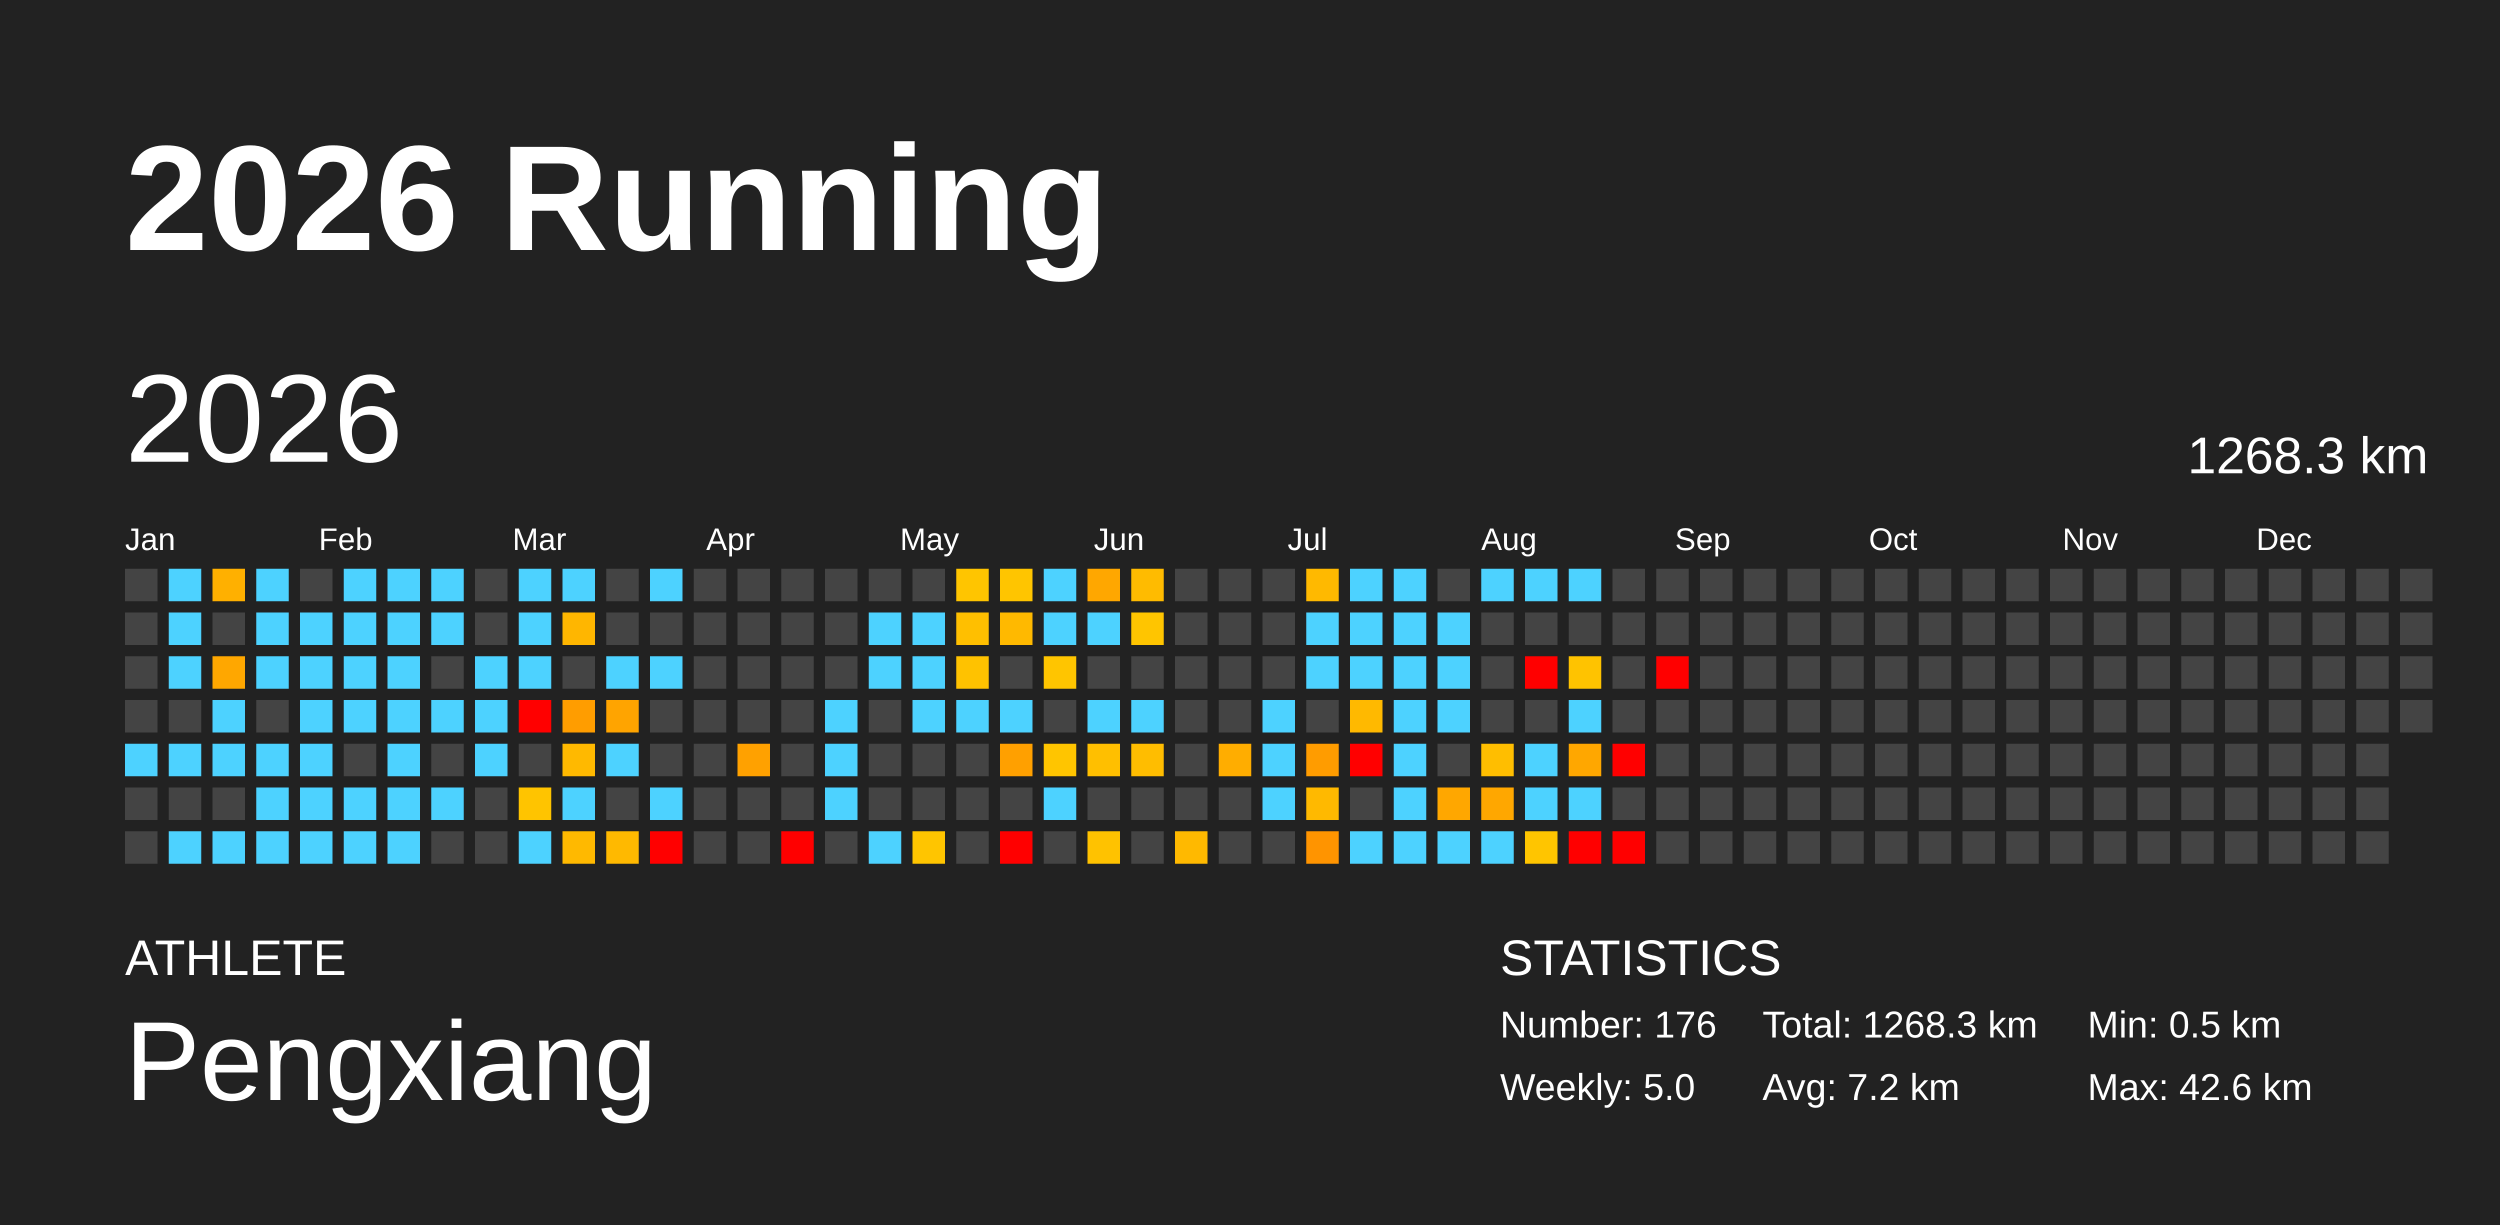
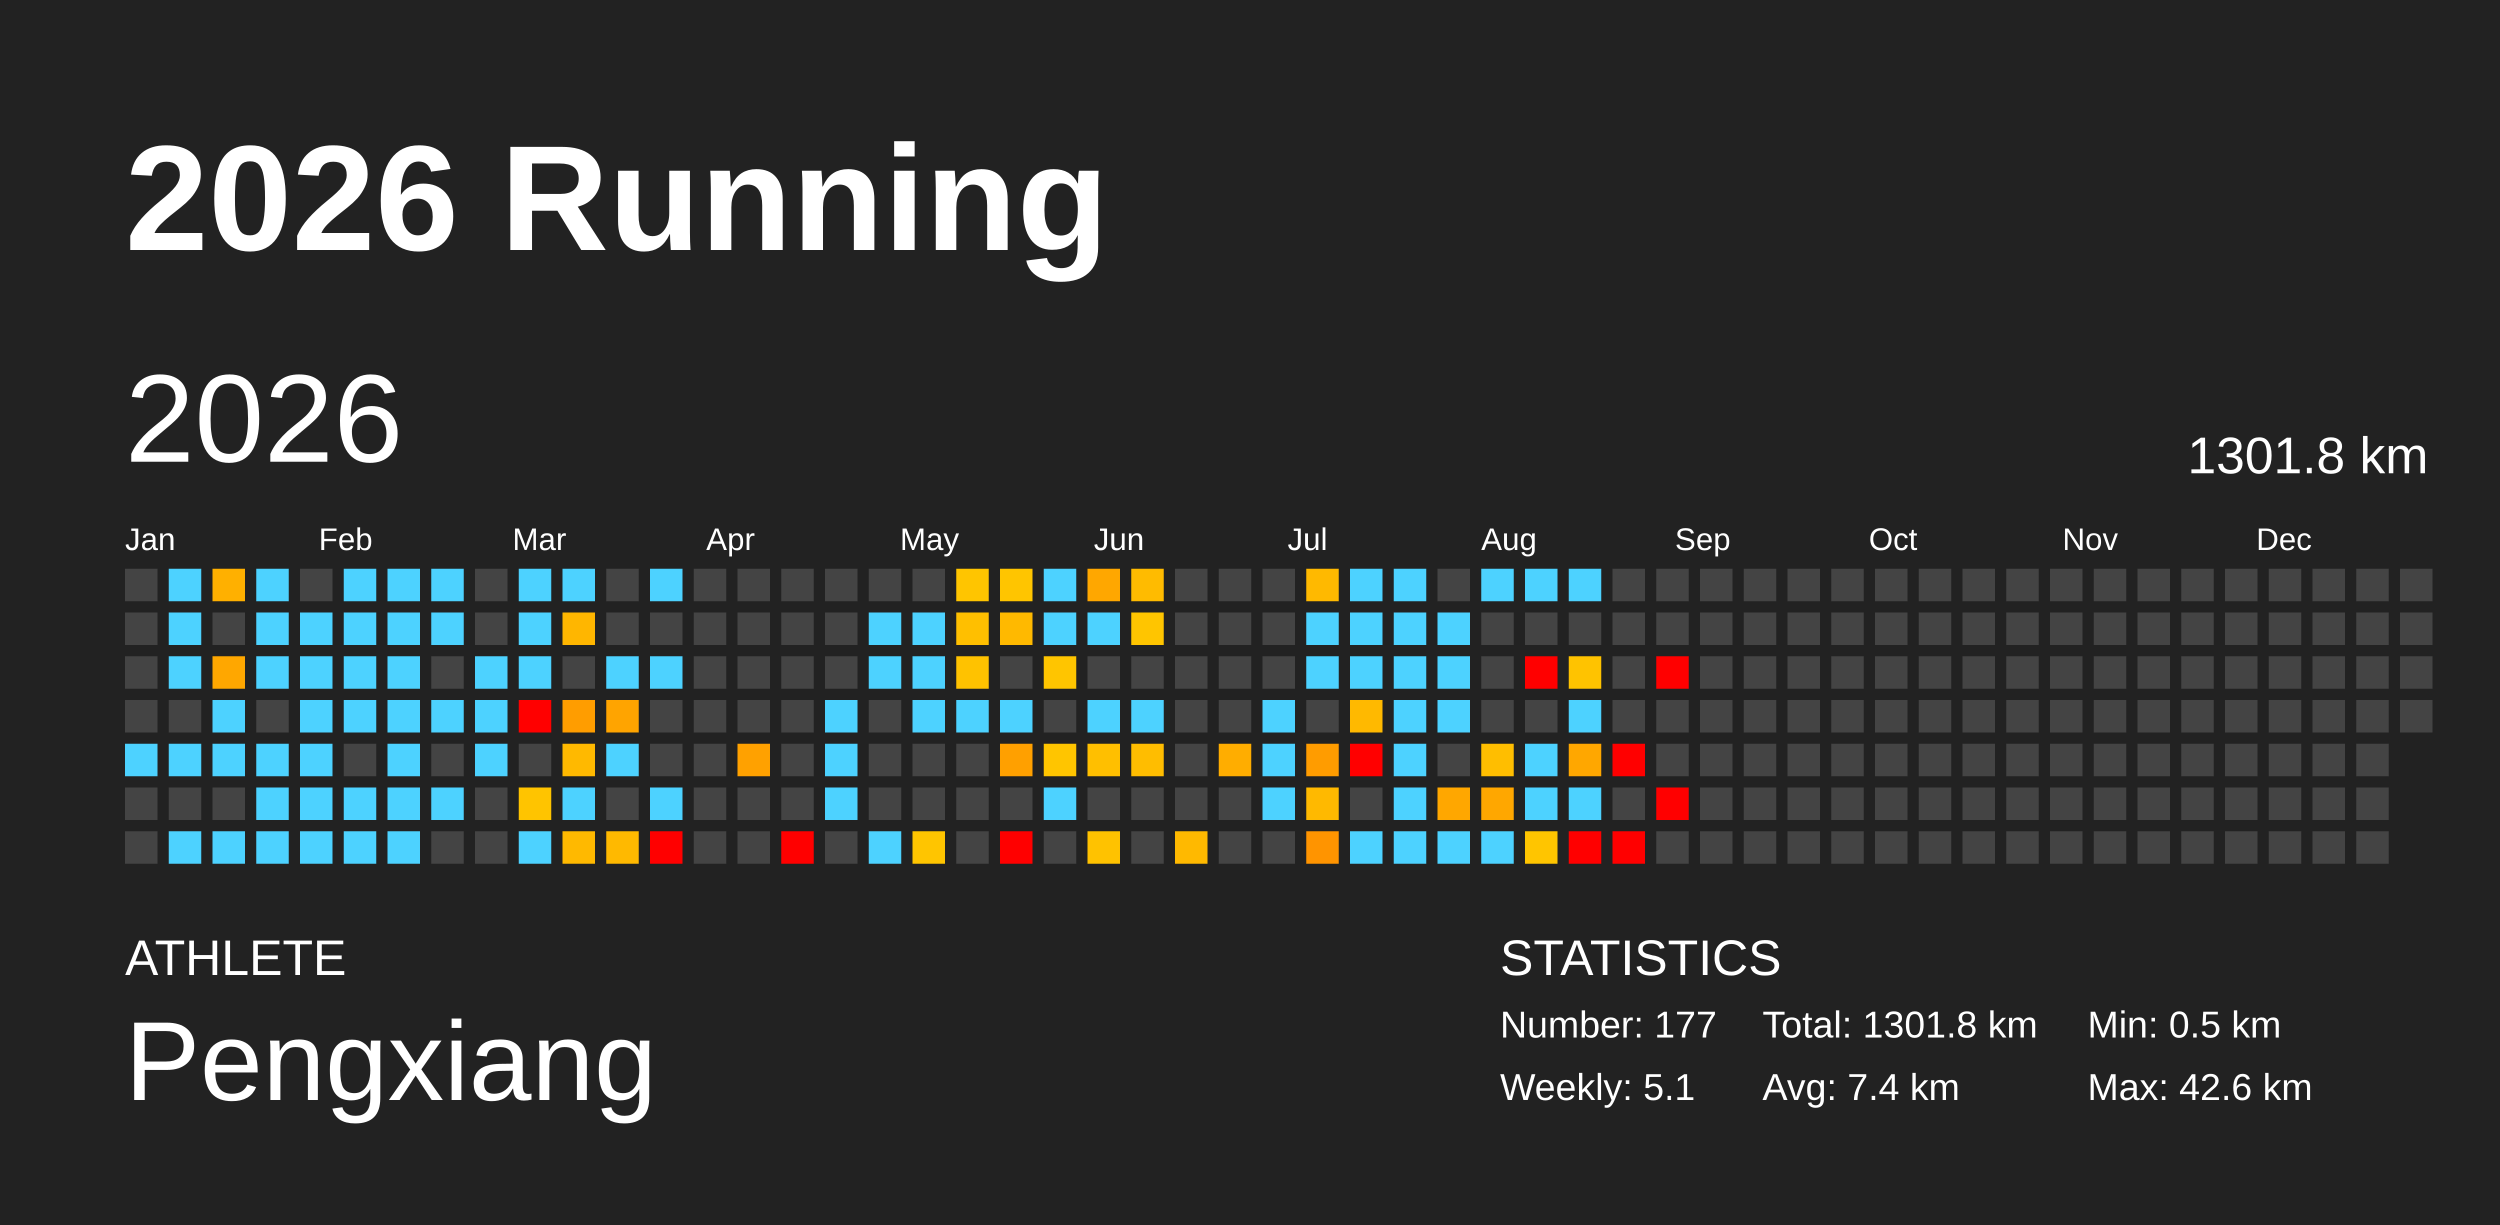
<svg xmlns="http://www.w3.org/2000/svg" baseProfile="full" height="98mm" version="1.1" viewBox="0,0,200,98" width="200mm">
  <defs />
  <rect fill="#222222" height="98" width="200" x="0" y="0" />
  <text fill="#FFFFFF" style="font-size:12px; font-family:Arial; font-weight:bold;" x="10" y="20">2026 Running</text>
  <text fill="#FFFFFF" style="font-size:4px; font-family:Arial" x="10" y="78">ATHLETE</text>
  <text fill="#FFFFFF" style="font-size:9px; font-family:Arial" x="10" y="88">Pengxiang</text>
  <text fill="#FFFFFF" style="font-size:4px; font-family:Arial" x="120" y="78">STATISTICS</text>
-   <text fill="#FFFFFF" style="font-size:3px; font-family:Arial" x="120" y="83">Number: 176</text>
-   <text fill="#FFFFFF" style="font-size:3px; font-family:Arial" x="120" y="88">Weekly: 5.0</text>
-   <text fill="#FFFFFF" style="font-size:3px; font-family:Arial" x="141" y="83">Total: 1268.3 km</text>
-   <text fill="#FFFFFF" style="font-size:3px; font-family:Arial" x="141" y="88">Avg: 7.2 km</text>
+   <text fill="#FFFFFF" style="font-size:3px; font-family:Arial" x="120" y="83">Number: 177</text>
+   <text fill="#FFFFFF" style="font-size:3px; font-family:Arial" x="120" y="88">Weekly: 5.1</text>
+   <text fill="#FFFFFF" style="font-size:3px; font-family:Arial" x="141" y="83">Total: 1301.8 km</text>
+   <text fill="#FFFFFF" style="font-size:3px; font-family:Arial" x="141" y="88">Avg: 7.4 km</text>
  <text fill="#FFFFFF" style="font-size:3px; font-family:Arial" x="167" y="83">Min: 0.5 km</text>
  <text fill="#FFFFFF" style="font-size:3px; font-family:Arial" x="167" y="88">Max: 42.6 km</text>
  <text dominant-baseline="hanging" fill="#FFFFFF" style="font-size:10.0px; font-family:Arial;" x="10" y="30">2026</text>
-   <text dominant-baseline="hanging" fill="#FFFFFF" style="font-size:4.125px; font-family:Arial;" x="175" y="35">1268.3 km</text>
+   <text dominant-baseline="hanging" fill="#FFFFFF" style="font-size:4.125px; font-family:Arial;" x="175" y="35">1301.8 km</text>
  <text fill="#FFFFFF" style="font-size:2.5px; font-family:Arial" x="10.0" y="44">Jan</text>
  <text fill="#FFFFFF" style="font-size:2.5px; font-family:Arial" x="25.5" y="44">Feb</text>
  <text fill="#FFFFFF" style="font-size:2.5px; font-family:Arial" x="41.0" y="44">Mar</text>
  <text fill="#FFFFFF" style="font-size:2.5px; font-family:Arial" x="56.5" y="44">Apr</text>
  <text fill="#FFFFFF" style="font-size:2.5px; font-family:Arial" x="72.0" y="44">May</text>
  <text fill="#FFFFFF" style="font-size:2.5px; font-family:Arial" x="87.5" y="44">Jun</text>
  <text fill="#FFFFFF" style="font-size:2.5px; font-family:Arial" x="103.0" y="44">Jul</text>
  <text fill="#FFFFFF" style="font-size:2.5px; font-family:Arial" x="118.5" y="44">Aug</text>
  <text fill="#FFFFFF" style="font-size:2.5px; font-family:Arial" x="134.0" y="44">Sep</text>
  <text fill="#FFFFFF" style="font-size:2.5px; font-family:Arial" x="149.5" y="44">Oct</text>
  <text fill="#FFFFFF" style="font-size:2.5px; font-family:Arial" x="165.0" y="44">Nov</text>
  <text fill="#FFFFFF" style="font-size:2.5px; font-family:Arial" x="180.5" y="44">Dec</text>
  <rect fill="#444444" height="2.6" width="2.6" x="10.0" y="45.5" />
  <rect fill="#444444" height="2.6" width="2.6" x="10.0" y="49.0" />
  <rect fill="#444444" height="2.6" width="2.6" x="10.0" y="52.5" />
  <rect fill="#444444" height="2.6" width="2.6" x="10.0" y="56.0" />
  <rect fill="#4dd2ff" height="2.6" width="2.6" x="10.0" y="59.5" />
  <rect fill="#444444" height="2.6" width="2.6" x="10.0" y="63.0" />
  <rect fill="#444444" height="2.6" width="2.6" x="10.0" y="66.5" />
  <rect fill="#4dd2ff" height="2.6" width="2.6" x="13.5" y="45.5" />
  <rect fill="#4dd2ff" height="2.6" width="2.6" x="13.5" y="49.0" />
  <rect fill="#4dd2ff" height="2.6" width="2.6" x="13.5" y="52.5" />
  <rect fill="#444444" height="2.6" width="2.6" x="13.5" y="56.0" />
  <rect fill="#4dd2ff" height="2.6" width="2.6" x="13.5" y="59.5" />
  <rect fill="#444444" height="2.6" width="2.6" x="13.5" y="63.0" />
  <rect fill="#4dd2ff" height="2.6" width="2.6" x="13.5" y="66.5" />
  <rect fill="#ffb000" height="2.6" width="2.6" x="17.0" y="45.5" />
  <rect fill="#444444" height="2.6" width="2.6" x="17.0" y="49.0" />
  <rect fill="#ffa700" height="2.6" width="2.6" x="17.0" y="52.5" />
  <rect fill="#4dd2ff" height="2.6" width="2.6" x="17.0" y="56.0" />
  <rect fill="#4dd2ff" height="2.6" width="2.6" x="17.0" y="59.5" />
  <rect fill="#444444" height="2.6" width="2.6" x="17.0" y="63.0" />
  <rect fill="#4dd2ff" height="2.6" width="2.6" x="17.0" y="66.5" />
  <rect fill="#4dd2ff" height="2.6" width="2.6" x="20.5" y="45.5" />
  <rect fill="#4dd2ff" height="2.6" width="2.6" x="20.5" y="49.0" />
  <rect fill="#4dd2ff" height="2.6" width="2.6" x="20.5" y="52.5" />
  <rect fill="#444444" height="2.6" width="2.6" x="20.5" y="56.0" />
  <rect fill="#4dd2ff" height="2.6" width="2.6" x="20.5" y="59.5" />
  <rect fill="#4dd2ff" height="2.6" width="2.6" x="20.5" y="63.0" />
  <rect fill="#4dd2ff" height="2.6" width="2.6" x="20.5" y="66.5" />
  <rect fill="#444444" height="2.6" width="2.6" x="24.0" y="45.5" />
  <rect fill="#4dd2ff" height="2.6" width="2.6" x="24.0" y="49.0" />
  <rect fill="#4dd2ff" height="2.6" width="2.6" x="24.0" y="52.5" />
  <rect fill="#4dd2ff" height="2.6" width="2.6" x="24.0" y="56.0" />
  <rect fill="#4dd2ff" height="2.6" width="2.6" x="24.0" y="59.5" />
  <rect fill="#4dd2ff" height="2.6" width="2.6" x="24.0" y="63.0" />
  <rect fill="#4dd2ff" height="2.6" width="2.6" x="24.0" y="66.5" />
  <rect fill="#4dd2ff" height="2.6" width="2.6" x="27.5" y="45.5" />
  <rect fill="#4dd2ff" height="2.6" width="2.6" x="27.5" y="49.0" />
  <rect fill="#4dd2ff" height="2.6" width="2.6" x="27.5" y="52.5" />
  <rect fill="#4dd2ff" height="2.6" width="2.6" x="27.5" y="56.0" />
  <rect fill="#444444" height="2.6" width="2.6" x="27.5" y="59.5" />
  <rect fill="#4dd2ff" height="2.6" width="2.6" x="27.5" y="63.0" />
  <rect fill="#4dd2ff" height="2.6" width="2.6" x="27.5" y="66.5" />
  <rect fill="#4dd2ff" height="2.6" width="2.6" x="31.0" y="45.5" />
  <rect fill="#4dd2ff" height="2.6" width="2.6" x="31.0" y="49.0" />
  <rect fill="#4dd2ff" height="2.6" width="2.6" x="31.0" y="52.5" />
  <rect fill="#4dd2ff" height="2.6" width="2.6" x="31.0" y="56.0" />
  <rect fill="#4dd2ff" height="2.6" width="2.6" x="31.0" y="59.5" />
  <rect fill="#4dd2ff" height="2.6" width="2.6" x="31.0" y="63.0" />
  <rect fill="#4dd2ff" height="2.6" width="2.6" x="31.0" y="66.5" />
  <rect fill="#4dd2ff" height="2.6" width="2.6" x="34.5" y="45.5" />
  <rect fill="#4dd2ff" height="2.6" width="2.6" x="34.5" y="49.0" />
  <rect fill="#444444" height="2.6" width="2.6" x="34.5" y="52.5" />
  <rect fill="#4dd2ff" height="2.6" width="2.6" x="34.5" y="56.0" />
  <rect fill="#444444" height="2.6" width="2.6" x="34.5" y="59.5" />
  <rect fill="#4dd2ff" height="2.6" width="2.6" x="34.5" y="63.0" />
  <rect fill="#444444" height="2.6" width="2.6" x="34.5" y="66.5" />
  <rect fill="#444444" height="2.6" width="2.6" x="38.0" y="45.5" />
  <rect fill="#444444" height="2.6" width="2.6" x="38.0" y="49.0" />
  <rect fill="#4dd2ff" height="2.6" width="2.6" x="38.0" y="52.5" />
  <rect fill="#4dd2ff" height="2.6" width="2.6" x="38.0" y="56.0" />
  <rect fill="#4dd2ff" height="2.6" width="2.6" x="38.0" y="59.5" />
  <rect fill="#444444" height="2.6" width="2.6" x="38.0" y="63.0" />
  <rect fill="#444444" height="2.6" width="2.6" x="38.0" y="66.5" />
  <rect fill="#4dd2ff" height="2.6" width="2.6" x="41.5" y="45.5" />
  <rect fill="#4dd2ff" height="2.6" width="2.6" x="41.5" y="49.0" />
  <rect fill="#4dd2ff" height="2.6" width="2.6" x="41.5" y="52.5" />
  <rect fill="red" height="2.6" width="2.6" x="41.5" y="56.0" />
  <rect fill="#444444" height="2.6" width="2.6" x="41.5" y="59.5" />
  <rect fill="#ffc400" height="2.6" width="2.6" x="41.5" y="63.0" />
  <rect fill="#4dd2ff" height="2.6" width="2.6" x="41.5" y="66.5" />
  <rect fill="#4dd2ff" height="2.6" width="2.6" x="45.0" y="45.5" />
  <rect fill="#ffb600" height="2.6" width="2.6" x="45.0" y="49.0" />
  <rect fill="#444444" height="2.6" width="2.6" x="45.0" y="52.5" />
  <rect fill="#ff9d00" height="2.6" width="2.6" x="45.0" y="56.0" />
  <rect fill="#ffb900" height="2.6" width="2.6" x="45.0" y="59.5" />
  <rect fill="#4dd2ff" height="2.6" width="2.6" x="45.0" y="63.0" />
  <rect fill="#ffb900" height="2.6" width="2.6" x="45.0" y="66.5" />
  <rect fill="#444444" height="2.6" width="2.6" x="48.5" y="45.5" />
  <rect fill="#444444" height="2.6" width="2.6" x="48.5" y="49.0" />
  <rect fill="#4dd2ff" height="2.6" width="2.6" x="48.5" y="52.5" />
  <rect fill="#ffa400" height="2.6" width="2.6" x="48.5" y="56.0" />
  <rect fill="#4dd2ff" height="2.6" width="2.6" x="48.5" y="59.5" />
  <rect fill="#444444" height="2.6" width="2.6" x="48.5" y="63.0" />
  <rect fill="#ffb900" height="2.6" width="2.6" x="48.5" y="66.5" />
  <rect fill="#4dd2ff" height="2.6" width="2.6" x="52.0" y="45.5" />
  <rect fill="#444444" height="2.6" width="2.6" x="52.0" y="49.0" />
  <rect fill="#4dd2ff" height="2.6" width="2.6" x="52.0" y="52.5" />
  <rect fill="#444444" height="2.6" width="2.6" x="52.0" y="56.0" />
  <rect fill="#444444" height="2.6" width="2.6" x="52.0" y="59.5" />
  <rect fill="#4dd2ff" height="2.6" width="2.6" x="52.0" y="63.0" />
  <rect fill="red" height="2.6" width="2.6" x="52.0" y="66.5" />
  <rect fill="#444444" height="2.6" width="2.6" x="55.5" y="45.5" />
  <rect fill="#444444" height="2.6" width="2.6" x="55.5" y="49.0" />
  <rect fill="#444444" height="2.6" width="2.6" x="55.5" y="52.5" />
  <rect fill="#444444" height="2.6" width="2.6" x="55.5" y="56.0" />
  <rect fill="#444444" height="2.6" width="2.6" x="55.5" y="59.5" />
  <rect fill="#444444" height="2.6" width="2.6" x="55.5" y="63.0" />
  <rect fill="#444444" height="2.6" width="2.6" x="55.5" y="66.5" />
  <rect fill="#444444" height="2.6" width="2.6" x="59.0" y="45.5" />
  <rect fill="#444444" height="2.6" width="2.6" x="59.0" y="49.0" />
  <rect fill="#444444" height="2.6" width="2.6" x="59.0" y="52.5" />
  <rect fill="#444444" height="2.6" width="2.6" x="59.0" y="56.0" />
  <rect fill="#ffa100" height="2.6" width="2.6" x="59.0" y="59.5" />
  <rect fill="#444444" height="2.6" width="2.6" x="59.0" y="63.0" />
  <rect fill="#444444" height="2.6" width="2.6" x="59.0" y="66.5" />
  <rect fill="#444444" height="2.6" width="2.6" x="62.5" y="45.5" />
  <rect fill="#444444" height="2.6" width="2.6" x="62.5" y="49.0" />
  <rect fill="#444444" height="2.6" width="2.6" x="62.5" y="52.5" />
  <rect fill="#444444" height="2.6" width="2.6" x="62.5" y="56.0" />
  <rect fill="#444444" height="2.6" width="2.6" x="62.5" y="59.5" />
  <rect fill="#444444" height="2.6" width="2.6" x="62.5" y="63.0" />
  <rect fill="red" height="2.6" width="2.6" x="62.5" y="66.5" />
  <rect fill="#444444" height="2.6" width="2.6" x="66.0" y="45.5" />
  <rect fill="#444444" height="2.6" width="2.6" x="66.0" y="49.0" />
  <rect fill="#444444" height="2.6" width="2.6" x="66.0" y="52.5" />
  <rect fill="#4dd2ff" height="2.6" width="2.6" x="66.0" y="56.0" />
  <rect fill="#4dd2ff" height="2.6" width="2.6" x="66.0" y="59.5" />
  <rect fill="#4dd2ff" height="2.6" width="2.6" x="66.0" y="63.0" />
  <rect fill="#444444" height="2.6" width="2.6" x="66.0" y="66.5" />
  <rect fill="#444444" height="2.6" width="2.6" x="69.5" y="45.5" />
  <rect fill="#4dd2ff" height="2.6" width="2.6" x="69.5" y="49.0" />
  <rect fill="#4dd2ff" height="2.6" width="2.6" x="69.5" y="52.5" />
  <rect fill="#444444" height="2.6" width="2.6" x="69.5" y="56.0" />
  <rect fill="#444444" height="2.6" width="2.6" x="69.5" y="59.5" />
  <rect fill="#444444" height="2.6" width="2.6" x="69.5" y="63.0" />
  <rect fill="#4dd2ff" height="2.6" width="2.6" x="69.5" y="66.5" />
  <rect fill="#444444" height="2.6" width="2.6" x="73.0" y="45.5" />
  <rect fill="#4dd2ff" height="2.6" width="2.6" x="73.0" y="49.0" />
  <rect fill="#4dd2ff" height="2.6" width="2.6" x="73.0" y="52.5" />
  <rect fill="#4dd2ff" height="2.6" width="2.6" x="73.0" y="56.0" />
  <rect fill="#444444" height="2.6" width="2.6" x="73.0" y="59.5" />
  <rect fill="#444444" height="2.6" width="2.6" x="73.0" y="63.0" />
  <rect fill="#ffc500" height="2.6" width="2.6" x="73.0" y="66.5" />
  <rect fill="#ffc500" height="2.6" width="2.6" x="76.5" y="45.5" />
  <rect fill="#ffbf00" height="2.6" width="2.6" x="76.5" y="49.0" />
  <rect fill="#ffc200" height="2.6" width="2.6" x="76.5" y="52.5" />
  <rect fill="#4dd2ff" height="2.6" width="2.6" x="76.5" y="56.0" />
  <rect fill="#444444" height="2.6" width="2.6" x="76.5" y="59.5" />
  <rect fill="#444444" height="2.6" width="2.6" x="76.5" y="63.0" />
  <rect fill="#444444" height="2.6" width="2.6" x="76.5" y="66.5" />
  <rect fill="#ffc500" height="2.6" width="2.6" x="80.0" y="45.5" />
  <rect fill="#ffb900" height="2.6" width="2.6" x="80.0" y="49.0" />
  <rect fill="#444444" height="2.6" width="2.6" x="80.0" y="52.5" />
  <rect fill="#4dd2ff" height="2.6" width="2.6" x="80.0" y="56.0" />
  <rect fill="#ffa000" height="2.6" width="2.6" x="80.0" y="59.5" />
  <rect fill="#444444" height="2.6" width="2.6" x="80.0" y="63.0" />
  <rect fill="red" height="2.6" width="2.6" x="80.0" y="66.5" />
  <rect fill="#4dd2ff" height="2.6" width="2.6" x="83.5" y="45.5" />
  <rect fill="#4dd2ff" height="2.6" width="2.6" x="83.5" y="49.0" />
  <rect fill="#ffc500" height="2.6" width="2.6" x="83.5" y="52.5" />
  <rect fill="#444444" height="2.6" width="2.6" x="83.5" y="56.0" />
  <rect fill="#ffc500" height="2.6" width="2.6" x="83.5" y="59.5" />
  <rect fill="#4dd2ff" height="2.6" width="2.6" x="83.5" y="63.0" />
  <rect fill="#444444" height="2.6" width="2.6" x="83.5" y="66.5" />
  <rect fill="#ffa700" height="2.6" width="2.6" x="87.0" y="45.5" />
  <rect fill="#4dd2ff" height="2.6" width="2.6" x="87.0" y="49.0" />
  <rect fill="#444444" height="2.6" width="2.6" x="87.0" y="52.5" />
  <rect fill="#4dd2ff" height="2.6" width="2.6" x="87.0" y="56.0" />
  <rect fill="#ffbf00" height="2.6" width="2.6" x="87.0" y="59.5" />
  <rect fill="#444444" height="2.6" width="2.6" x="87.0" y="63.0" />
  <rect fill="#ffc200" height="2.6" width="2.6" x="87.0" y="66.5" />
  <rect fill="#ffbb00" height="2.6" width="2.6" x="90.5" y="45.5" />
  <rect fill="#ffc500" height="2.6" width="2.6" x="90.5" y="49.0" />
  <rect fill="#444444" height="2.6" width="2.6" x="90.5" y="52.5" />
  <rect fill="#4dd2ff" height="2.6" width="2.6" x="90.5" y="56.0" />
  <rect fill="#ffbd00" height="2.6" width="2.6" x="90.5" y="59.5" />
  <rect fill="#444444" height="2.6" width="2.6" x="90.5" y="63.0" />
  <rect fill="#444444" height="2.6" width="2.6" x="90.5" y="66.5" />
  <rect fill="#444444" height="2.6" width="2.6" x="94.0" y="45.5" />
  <rect fill="#444444" height="2.6" width="2.6" x="94.0" y="49.0" />
  <rect fill="#444444" height="2.6" width="2.6" x="94.0" y="52.5" />
  <rect fill="#444444" height="2.6" width="2.6" x="94.0" y="56.0" />
  <rect fill="#444444" height="2.6" width="2.6" x="94.0" y="59.5" />
  <rect fill="#444444" height="2.6" width="2.6" x="94.0" y="63.0" />
  <rect fill="#ffb900" height="2.6" width="2.6" x="94.0" y="66.5" />
  <rect fill="#444444" height="2.6" width="2.6" x="97.5" y="45.5" />
  <rect fill="#444444" height="2.6" width="2.6" x="97.5" y="49.0" />
  <rect fill="#444444" height="2.6" width="2.6" x="97.5" y="52.5" />
  <rect fill="#444444" height="2.6" width="2.6" x="97.5" y="56.0" />
  <rect fill="#ffad00" height="2.6" width="2.6" x="97.5" y="59.5" />
  <rect fill="#444444" height="2.6" width="2.6" x="97.5" y="63.0" />
  <rect fill="#444444" height="2.6" width="2.6" x="97.5" y="66.5" />
  <rect fill="#444444" height="2.6" width="2.6" x="101.0" y="45.5" />
  <rect fill="#444444" height="2.6" width="2.6" x="101.0" y="49.0" />
  <rect fill="#444444" height="2.6" width="2.6" x="101.0" y="52.5" />
  <rect fill="#4dd2ff" height="2.6" width="2.6" x="101.0" y="56.0" />
  <rect fill="#4dd2ff" height="2.6" width="2.6" x="101.0" y="59.5" />
  <rect fill="#4dd2ff" height="2.6" width="2.6" x="101.0" y="63.0" />
  <rect fill="#444444" height="2.6" width="2.6" x="101.0" y="66.5" />
  <rect fill="#ffb900" height="2.6" width="2.6" x="104.5" y="45.5" />
  <rect fill="#4dd2ff" height="2.6" width="2.6" x="104.5" y="49.0" />
  <rect fill="#4dd2ff" height="2.6" width="2.6" x="104.5" y="52.5" />
  <rect fill="#444444" height="2.6" width="2.6" x="104.5" y="56.0" />
  <rect fill="#ff9c00" height="2.6" width="2.6" x="104.5" y="59.5" />
  <rect fill="#ffb900" height="2.6" width="2.6" x="104.5" y="63.0" />
  <rect fill="#ff9400" height="2.6" width="2.6" x="104.5" y="66.5" />
  <rect fill="#4dd2ff" height="2.6" width="2.6" x="108.0" y="45.5" />
  <rect fill="#4dd2ff" height="2.6" width="2.6" x="108.0" y="49.0" />
  <rect fill="#4dd2ff" height="2.6" width="2.6" x="108.0" y="52.5" />
  <rect fill="#ffb900" height="2.6" width="2.6" x="108.0" y="56.0" />
  <rect fill="red" height="2.6" width="2.6" x="108.0" y="59.5" />
  <rect fill="#444444" height="2.6" width="2.6" x="108.0" y="63.0" />
  <rect fill="#4dd2ff" height="2.6" width="2.6" x="108.0" y="66.5" />
  <rect fill="#4dd2ff" height="2.6" width="2.6" x="111.5" y="45.5" />
  <rect fill="#4dd2ff" height="2.6" width="2.6" x="111.5" y="49.0" />
  <rect fill="#4dd2ff" height="2.6" width="2.6" x="111.5" y="52.5" />
  <rect fill="#4dd2ff" height="2.6" width="2.6" x="111.5" y="56.0" />
  <rect fill="#4dd2ff" height="2.6" width="2.6" x="111.5" y="59.5" />
  <rect fill="#4dd2ff" height="2.6" width="2.6" x="111.5" y="63.0" />
  <rect fill="#4dd2ff" height="2.6" width="2.6" x="111.5" y="66.5" />
  <rect fill="#444444" height="2.6" width="2.6" x="115.0" y="45.5" />
  <rect fill="#4dd2ff" height="2.6" width="2.6" x="115.0" y="49.0" />
  <rect fill="#4dd2ff" height="2.6" width="2.6" x="115.0" y="52.5" />
  <rect fill="#4dd2ff" height="2.6" width="2.6" x="115.0" y="56.0" />
  <rect fill="#444444" height="2.6" width="2.6" x="115.0" y="59.5" />
  <rect fill="#ffa700" height="2.6" width="2.6" x="115.0" y="63.0" />
  <rect fill="#4dd2ff" height="2.6" width="2.6" x="115.0" y="66.5" />
  <rect fill="#4dd2ff" height="2.6" width="2.6" x="118.5" y="45.5" />
  <rect fill="#444444" height="2.6" width="2.6" x="118.5" y="49.0" />
  <rect fill="#444444" height="2.6" width="2.6" x="118.5" y="52.5" />
  <rect fill="#444444" height="2.6" width="2.6" x="118.5" y="56.0" />
  <rect fill="#ffbe00" height="2.6" width="2.6" x="118.5" y="59.5" />
  <rect fill="#ffa700" height="2.6" width="2.6" x="118.5" y="63.0" />
  <rect fill="#4dd2ff" height="2.6" width="2.6" x="118.5" y="66.5" />
  <rect fill="#4dd2ff" height="2.6" width="2.6" x="122.0" y="45.5" />
  <rect fill="#444444" height="2.6" width="2.6" x="122.0" y="49.0" />
  <rect fill="red" height="2.6" width="2.6" x="122.0" y="52.5" />
  <rect fill="#444444" height="2.6" width="2.6" x="122.0" y="56.0" />
  <rect fill="#4dd2ff" height="2.6" width="2.6" x="122.0" y="59.5" />
  <rect fill="#4dd2ff" height="2.6" width="2.6" x="122.0" y="63.0" />
  <rect fill="#ffc500" height="2.6" width="2.6" x="122.0" y="66.5" />
  <rect fill="#4dd2ff" height="2.6" width="2.6" x="125.5" y="45.5" />
  <rect fill="#444444" height="2.6" width="2.6" x="125.5" y="49.0" />
  <rect fill="#ffc300" height="2.6" width="2.6" x="125.5" y="52.5" />
  <rect fill="#4dd2ff" height="2.6" width="2.6" x="125.5" y="56.0" />
  <rect fill="#ffa700" height="2.6" width="2.6" x="125.5" y="59.5" />
  <rect fill="#4dd2ff" height="2.6" width="2.6" x="125.5" y="63.0" />
  <rect fill="red" height="2.6" width="2.6" x="125.5" y="66.5" />
  <rect fill="#444444" height="2.6" width="2.6" x="129.0" y="45.5" />
  <rect fill="#444444" height="2.6" width="2.6" x="129.0" y="49.0" />
  <rect fill="#444444" height="2.6" width="2.6" x="129.0" y="52.5" />
  <rect fill="#444444" height="2.6" width="2.6" x="129.0" y="56.0" />
  <rect fill="red" height="2.6" width="2.6" x="129.0" y="59.5" />
  <rect fill="#444444" height="2.6" width="2.6" x="129.0" y="63.0" />
  <rect fill="red" height="2.6" width="2.6" x="129.0" y="66.5" />
  <rect fill="#444444" height="2.6" width="2.6" x="132.5" y="45.5" />
  <rect fill="#444444" height="2.6" width="2.6" x="132.5" y="49.0" />
  <rect fill="red" height="2.6" width="2.6" x="132.5" y="52.5" />
  <rect fill="#444444" height="2.6" width="2.6" x="132.5" y="56.0" />
  <rect fill="#444444" height="2.6" width="2.6" x="132.5" y="59.5" />
-   <rect fill="#444444" height="2.6" width="2.6" x="132.5" y="63.0" />
+   <rect fill="red" height="2.6" width="2.6" x="132.5" y="63.0" />
  <rect fill="#444444" height="2.6" width="2.6" x="132.5" y="66.5" />
  <rect fill="#444444" height="2.6" width="2.6" x="136.0" y="45.5" />
  <rect fill="#444444" height="2.6" width="2.6" x="136.0" y="49.0" />
  <rect fill="#444444" height="2.6" width="2.6" x="136.0" y="52.5" />
  <rect fill="#444444" height="2.6" width="2.6" x="136.0" y="56.0" />
  <rect fill="#444444" height="2.6" width="2.6" x="136.0" y="59.5" />
  <rect fill="#444444" height="2.6" width="2.6" x="136.0" y="63.0" />
  <rect fill="#444444" height="2.6" width="2.6" x="136.0" y="66.5" />
  <rect fill="#444444" height="2.6" width="2.6" x="139.5" y="45.5" />
  <rect fill="#444444" height="2.6" width="2.6" x="139.5" y="49.0" />
  <rect fill="#444444" height="2.6" width="2.6" x="139.5" y="52.5" />
  <rect fill="#444444" height="2.6" width="2.6" x="139.5" y="56.0" />
  <rect fill="#444444" height="2.6" width="2.6" x="139.5" y="59.5" />
  <rect fill="#444444" height="2.6" width="2.6" x="139.5" y="63.0" />
  <rect fill="#444444" height="2.6" width="2.6" x="139.5" y="66.5" />
  <rect fill="#444444" height="2.6" width="2.6" x="143.0" y="45.5" />
  <rect fill="#444444" height="2.6" width="2.6" x="143.0" y="49.0" />
  <rect fill="#444444" height="2.6" width="2.6" x="143.0" y="52.5" />
  <rect fill="#444444" height="2.6" width="2.6" x="143.0" y="56.0" />
  <rect fill="#444444" height="2.6" width="2.6" x="143.0" y="59.5" />
  <rect fill="#444444" height="2.6" width="2.6" x="143.0" y="63.0" />
  <rect fill="#444444" height="2.6" width="2.6" x="143.0" y="66.5" />
  <rect fill="#444444" height="2.6" width="2.6" x="146.5" y="45.5" />
  <rect fill="#444444" height="2.6" width="2.6" x="146.5" y="49.0" />
  <rect fill="#444444" height="2.6" width="2.6" x="146.5" y="52.5" />
  <rect fill="#444444" height="2.6" width="2.6" x="146.5" y="56.0" />
  <rect fill="#444444" height="2.6" width="2.6" x="146.5" y="59.5" />
  <rect fill="#444444" height="2.6" width="2.6" x="146.5" y="63.0" />
  <rect fill="#444444" height="2.6" width="2.6" x="146.5" y="66.5" />
  <rect fill="#444444" height="2.6" width="2.6" x="150.0" y="45.5" />
  <rect fill="#444444" height="2.6" width="2.6" x="150.0" y="49.0" />
  <rect fill="#444444" height="2.6" width="2.6" x="150.0" y="52.5" />
  <rect fill="#444444" height="2.6" width="2.6" x="150.0" y="56.0" />
  <rect fill="#444444" height="2.6" width="2.6" x="150.0" y="59.5" />
  <rect fill="#444444" height="2.6" width="2.6" x="150.0" y="63.0" />
  <rect fill="#444444" height="2.6" width="2.6" x="150.0" y="66.5" />
  <rect fill="#444444" height="2.6" width="2.6" x="153.5" y="45.5" />
  <rect fill="#444444" height="2.6" width="2.6" x="153.5" y="49.0" />
  <rect fill="#444444" height="2.6" width="2.6" x="153.5" y="52.5" />
  <rect fill="#444444" height="2.6" width="2.6" x="153.5" y="56.0" />
  <rect fill="#444444" height="2.6" width="2.6" x="153.5" y="59.5" />
  <rect fill="#444444" height="2.6" width="2.6" x="153.5" y="63.0" />
  <rect fill="#444444" height="2.6" width="2.6" x="153.5" y="66.5" />
  <rect fill="#444444" height="2.6" width="2.6" x="157.0" y="45.5" />
  <rect fill="#444444" height="2.6" width="2.6" x="157.0" y="49.0" />
  <rect fill="#444444" height="2.6" width="2.6" x="157.0" y="52.5" />
  <rect fill="#444444" height="2.6" width="2.6" x="157.0" y="56.0" />
  <rect fill="#444444" height="2.6" width="2.6" x="157.0" y="59.5" />
  <rect fill="#444444" height="2.6" width="2.6" x="157.0" y="63.0" />
  <rect fill="#444444" height="2.6" width="2.6" x="157.0" y="66.5" />
  <rect fill="#444444" height="2.6" width="2.6" x="160.5" y="45.5" />
  <rect fill="#444444" height="2.6" width="2.6" x="160.5" y="49.0" />
  <rect fill="#444444" height="2.6" width="2.6" x="160.5" y="52.5" />
  <rect fill="#444444" height="2.6" width="2.6" x="160.5" y="56.0" />
  <rect fill="#444444" height="2.6" width="2.6" x="160.5" y="59.5" />
  <rect fill="#444444" height="2.6" width="2.6" x="160.5" y="63.0" />
  <rect fill="#444444" height="2.6" width="2.6" x="160.5" y="66.5" />
  <rect fill="#444444" height="2.6" width="2.6" x="164.0" y="45.5" />
  <rect fill="#444444" height="2.6" width="2.6" x="164.0" y="49.0" />
  <rect fill="#444444" height="2.6" width="2.6" x="164.0" y="52.5" />
  <rect fill="#444444" height="2.6" width="2.6" x="164.0" y="56.0" />
  <rect fill="#444444" height="2.6" width="2.6" x="164.0" y="59.5" />
  <rect fill="#444444" height="2.6" width="2.6" x="164.0" y="63.0" />
  <rect fill="#444444" height="2.6" width="2.6" x="164.0" y="66.5" />
  <rect fill="#444444" height="2.6" width="2.6" x="167.5" y="45.5" />
  <rect fill="#444444" height="2.6" width="2.6" x="167.5" y="49.0" />
  <rect fill="#444444" height="2.6" width="2.6" x="167.5" y="52.5" />
  <rect fill="#444444" height="2.6" width="2.6" x="167.5" y="56.0" />
  <rect fill="#444444" height="2.6" width="2.6" x="167.5" y="59.5" />
  <rect fill="#444444" height="2.6" width="2.6" x="167.5" y="63.0" />
  <rect fill="#444444" height="2.6" width="2.6" x="167.5" y="66.5" />
  <rect fill="#444444" height="2.6" width="2.6" x="171.0" y="45.5" />
  <rect fill="#444444" height="2.6" width="2.6" x="171.0" y="49.0" />
  <rect fill="#444444" height="2.6" width="2.6" x="171.0" y="52.5" />
  <rect fill="#444444" height="2.6" width="2.6" x="171.0" y="56.0" />
  <rect fill="#444444" height="2.6" width="2.6" x="171.0" y="59.5" />
  <rect fill="#444444" height="2.6" width="2.6" x="171.0" y="63.0" />
  <rect fill="#444444" height="2.6" width="2.6" x="171.0" y="66.5" />
  <rect fill="#444444" height="2.6" width="2.6" x="174.5" y="45.5" />
  <rect fill="#444444" height="2.6" width="2.6" x="174.5" y="49.0" />
  <rect fill="#444444" height="2.6" width="2.6" x="174.5" y="52.5" />
  <rect fill="#444444" height="2.6" width="2.6" x="174.5" y="56.0" />
  <rect fill="#444444" height="2.6" width="2.6" x="174.5" y="59.5" />
  <rect fill="#444444" height="2.6" width="2.6" x="174.5" y="63.0" />
  <rect fill="#444444" height="2.6" width="2.6" x="174.5" y="66.5" />
  <rect fill="#444444" height="2.6" width="2.6" x="178.0" y="45.5" />
  <rect fill="#444444" height="2.6" width="2.6" x="178.0" y="49.0" />
  <rect fill="#444444" height="2.6" width="2.6" x="178.0" y="52.5" />
  <rect fill="#444444" height="2.6" width="2.6" x="178.0" y="56.0" />
  <rect fill="#444444" height="2.6" width="2.6" x="178.0" y="59.5" />
  <rect fill="#444444" height="2.6" width="2.6" x="178.0" y="63.0" />
  <rect fill="#444444" height="2.6" width="2.6" x="178.0" y="66.5" />
  <rect fill="#444444" height="2.6" width="2.6" x="181.5" y="45.5" />
  <rect fill="#444444" height="2.6" width="2.6" x="181.5" y="49.0" />
  <rect fill="#444444" height="2.6" width="2.6" x="181.5" y="52.5" />
  <rect fill="#444444" height="2.6" width="2.6" x="181.5" y="56.0" />
  <rect fill="#444444" height="2.6" width="2.6" x="181.5" y="59.5" />
  <rect fill="#444444" height="2.6" width="2.6" x="181.5" y="63.0" />
  <rect fill="#444444" height="2.6" width="2.6" x="181.5" y="66.5" />
  <rect fill="#444444" height="2.6" width="2.6" x="185.0" y="45.5" />
  <rect fill="#444444" height="2.6" width="2.6" x="185.0" y="49.0" />
  <rect fill="#444444" height="2.6" width="2.6" x="185.0" y="52.5" />
  <rect fill="#444444" height="2.6" width="2.6" x="185.0" y="56.0" />
  <rect fill="#444444" height="2.6" width="2.6" x="185.0" y="59.5" />
  <rect fill="#444444" height="2.6" width="2.6" x="185.0" y="63.0" />
  <rect fill="#444444" height="2.6" width="2.6" x="185.0" y="66.5" />
  <rect fill="#444444" height="2.6" width="2.6" x="188.5" y="45.5" />
  <rect fill="#444444" height="2.6" width="2.6" x="188.5" y="49.0" />
  <rect fill="#444444" height="2.6" width="2.6" x="188.5" y="52.5" />
  <rect fill="#444444" height="2.6" width="2.6" x="188.5" y="56.0" />
  <rect fill="#444444" height="2.6" width="2.6" x="188.5" y="59.5" />
  <rect fill="#444444" height="2.6" width="2.6" x="188.5" y="63.0" />
  <rect fill="#444444" height="2.6" width="2.6" x="188.5" y="66.5" />
  <rect fill="#444444" height="2.6" width="2.6" x="192.0" y="45.5" />
  <rect fill="#444444" height="2.6" width="2.6" x="192.0" y="49.0" />
  <rect fill="#444444" height="2.6" width="2.6" x="192.0" y="52.5" />
  <rect fill="#444444" height="2.6" width="2.6" x="192.0" y="56.0" />
</svg>
